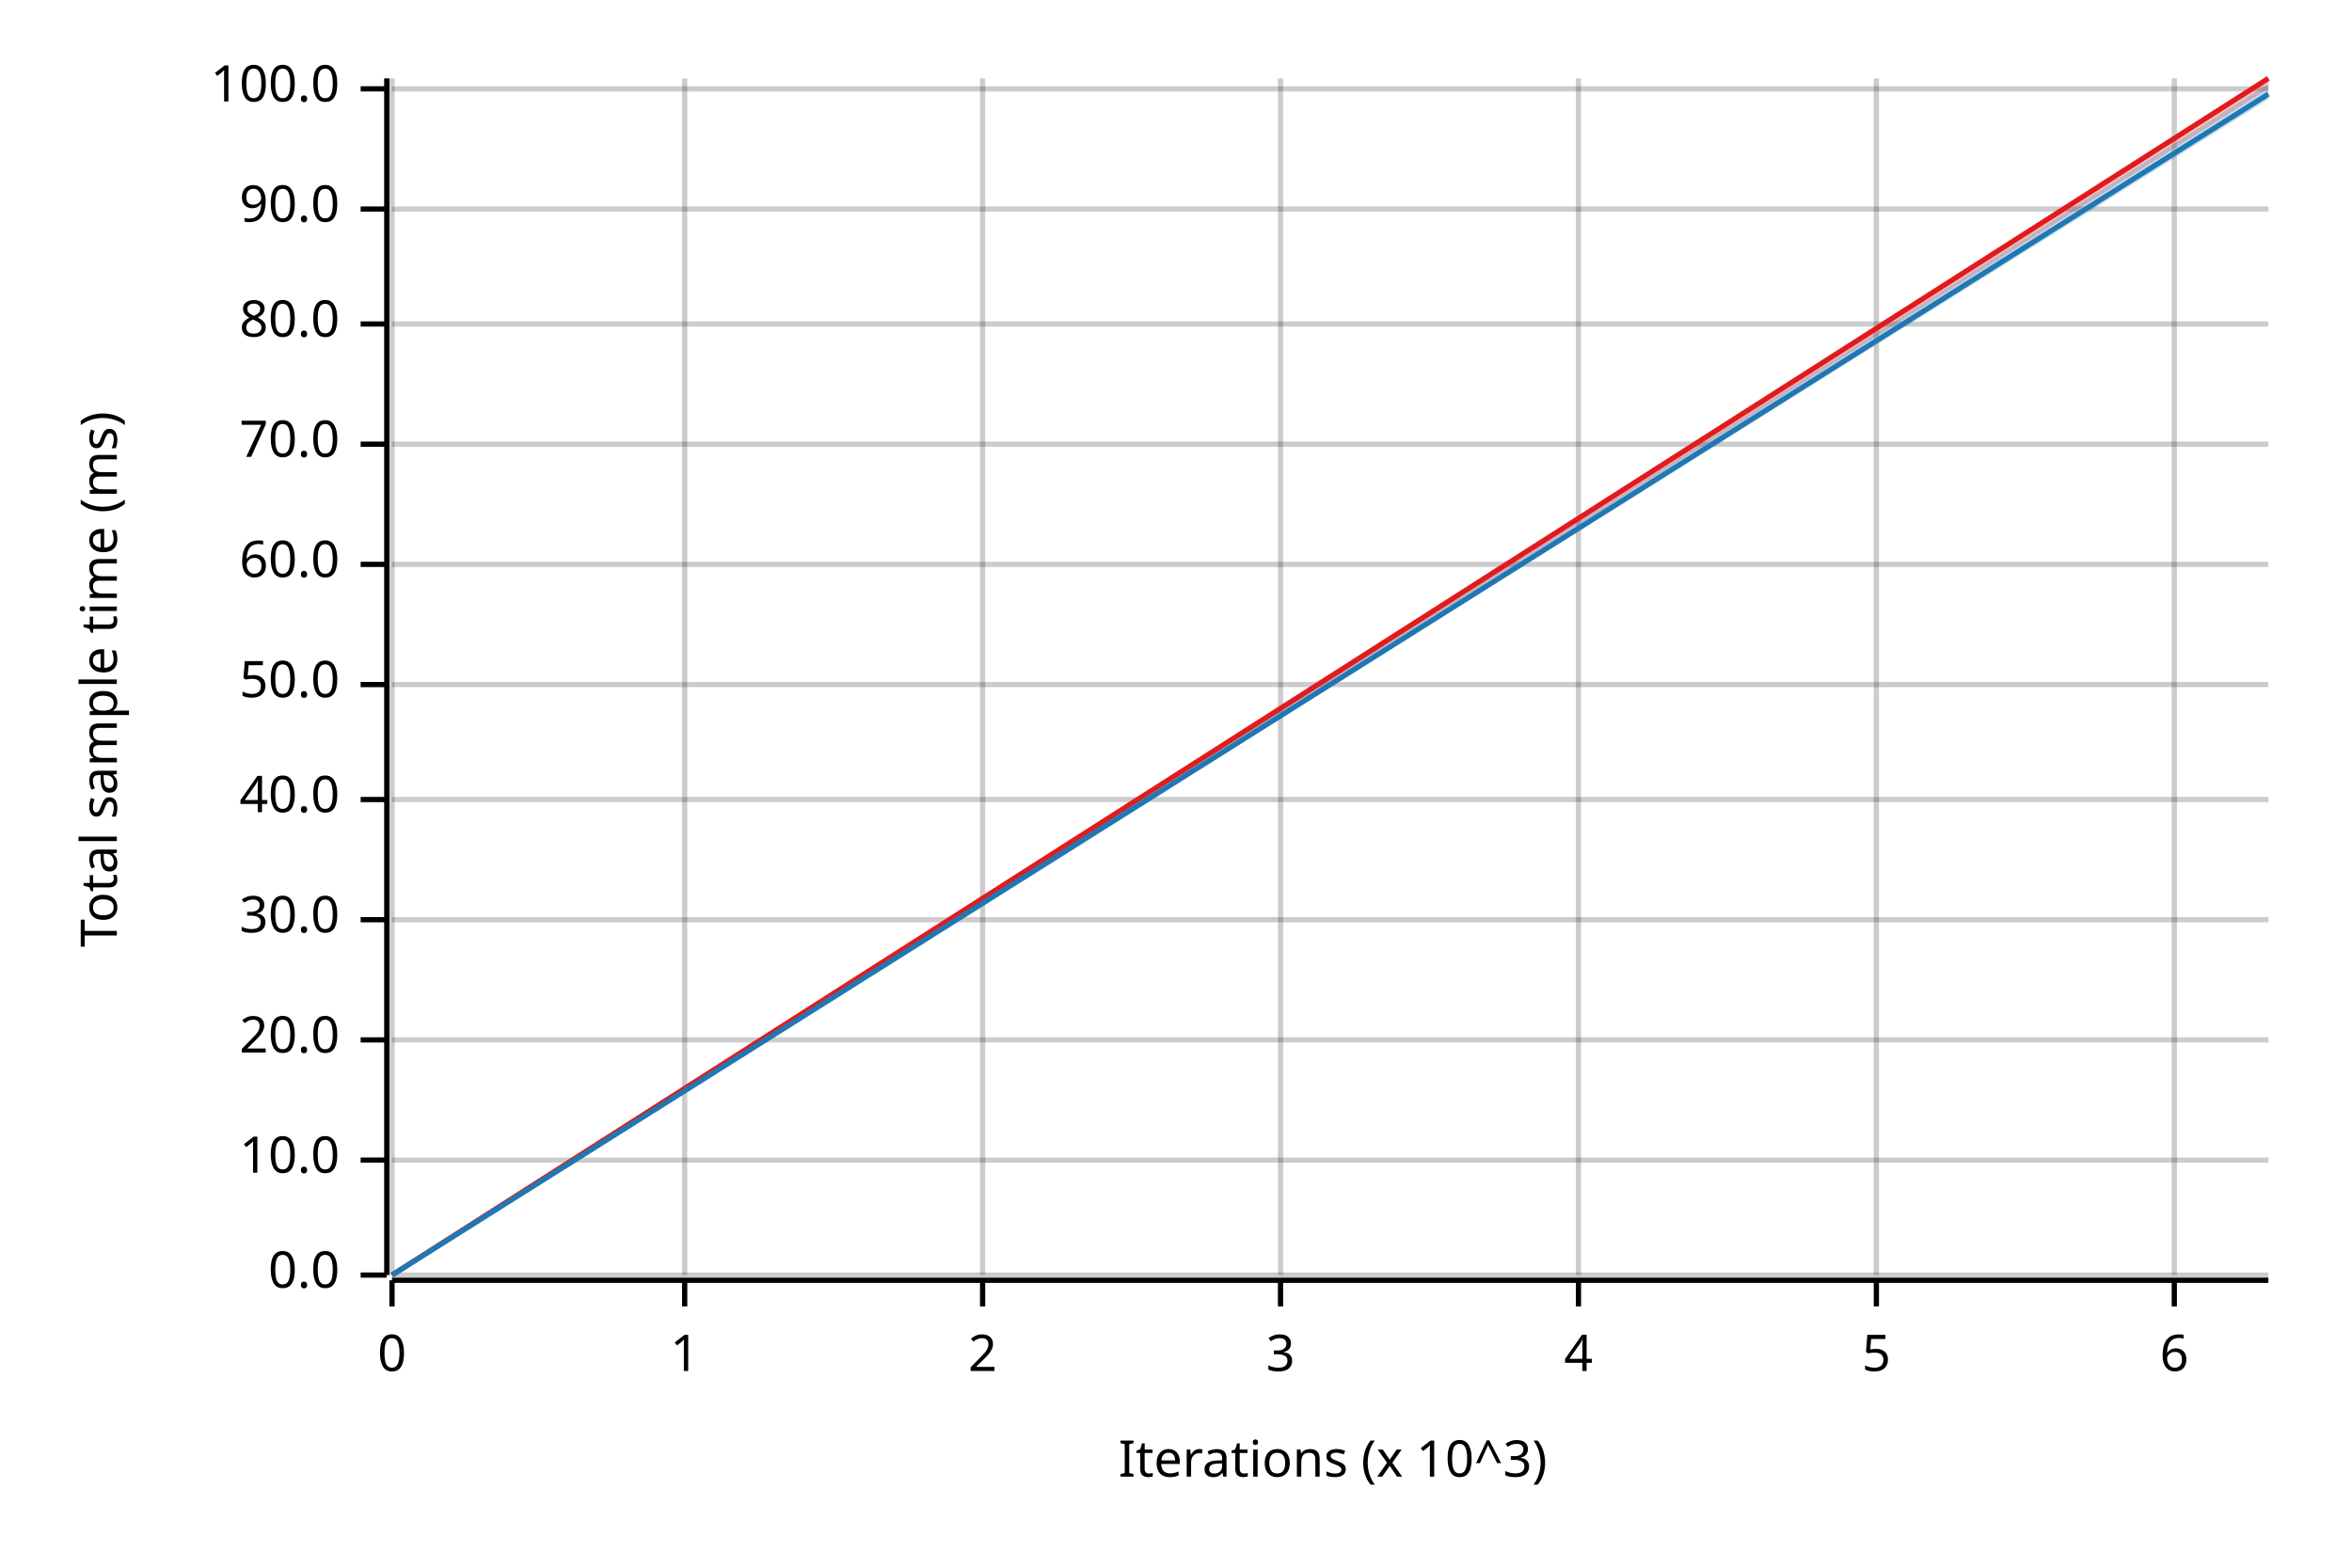
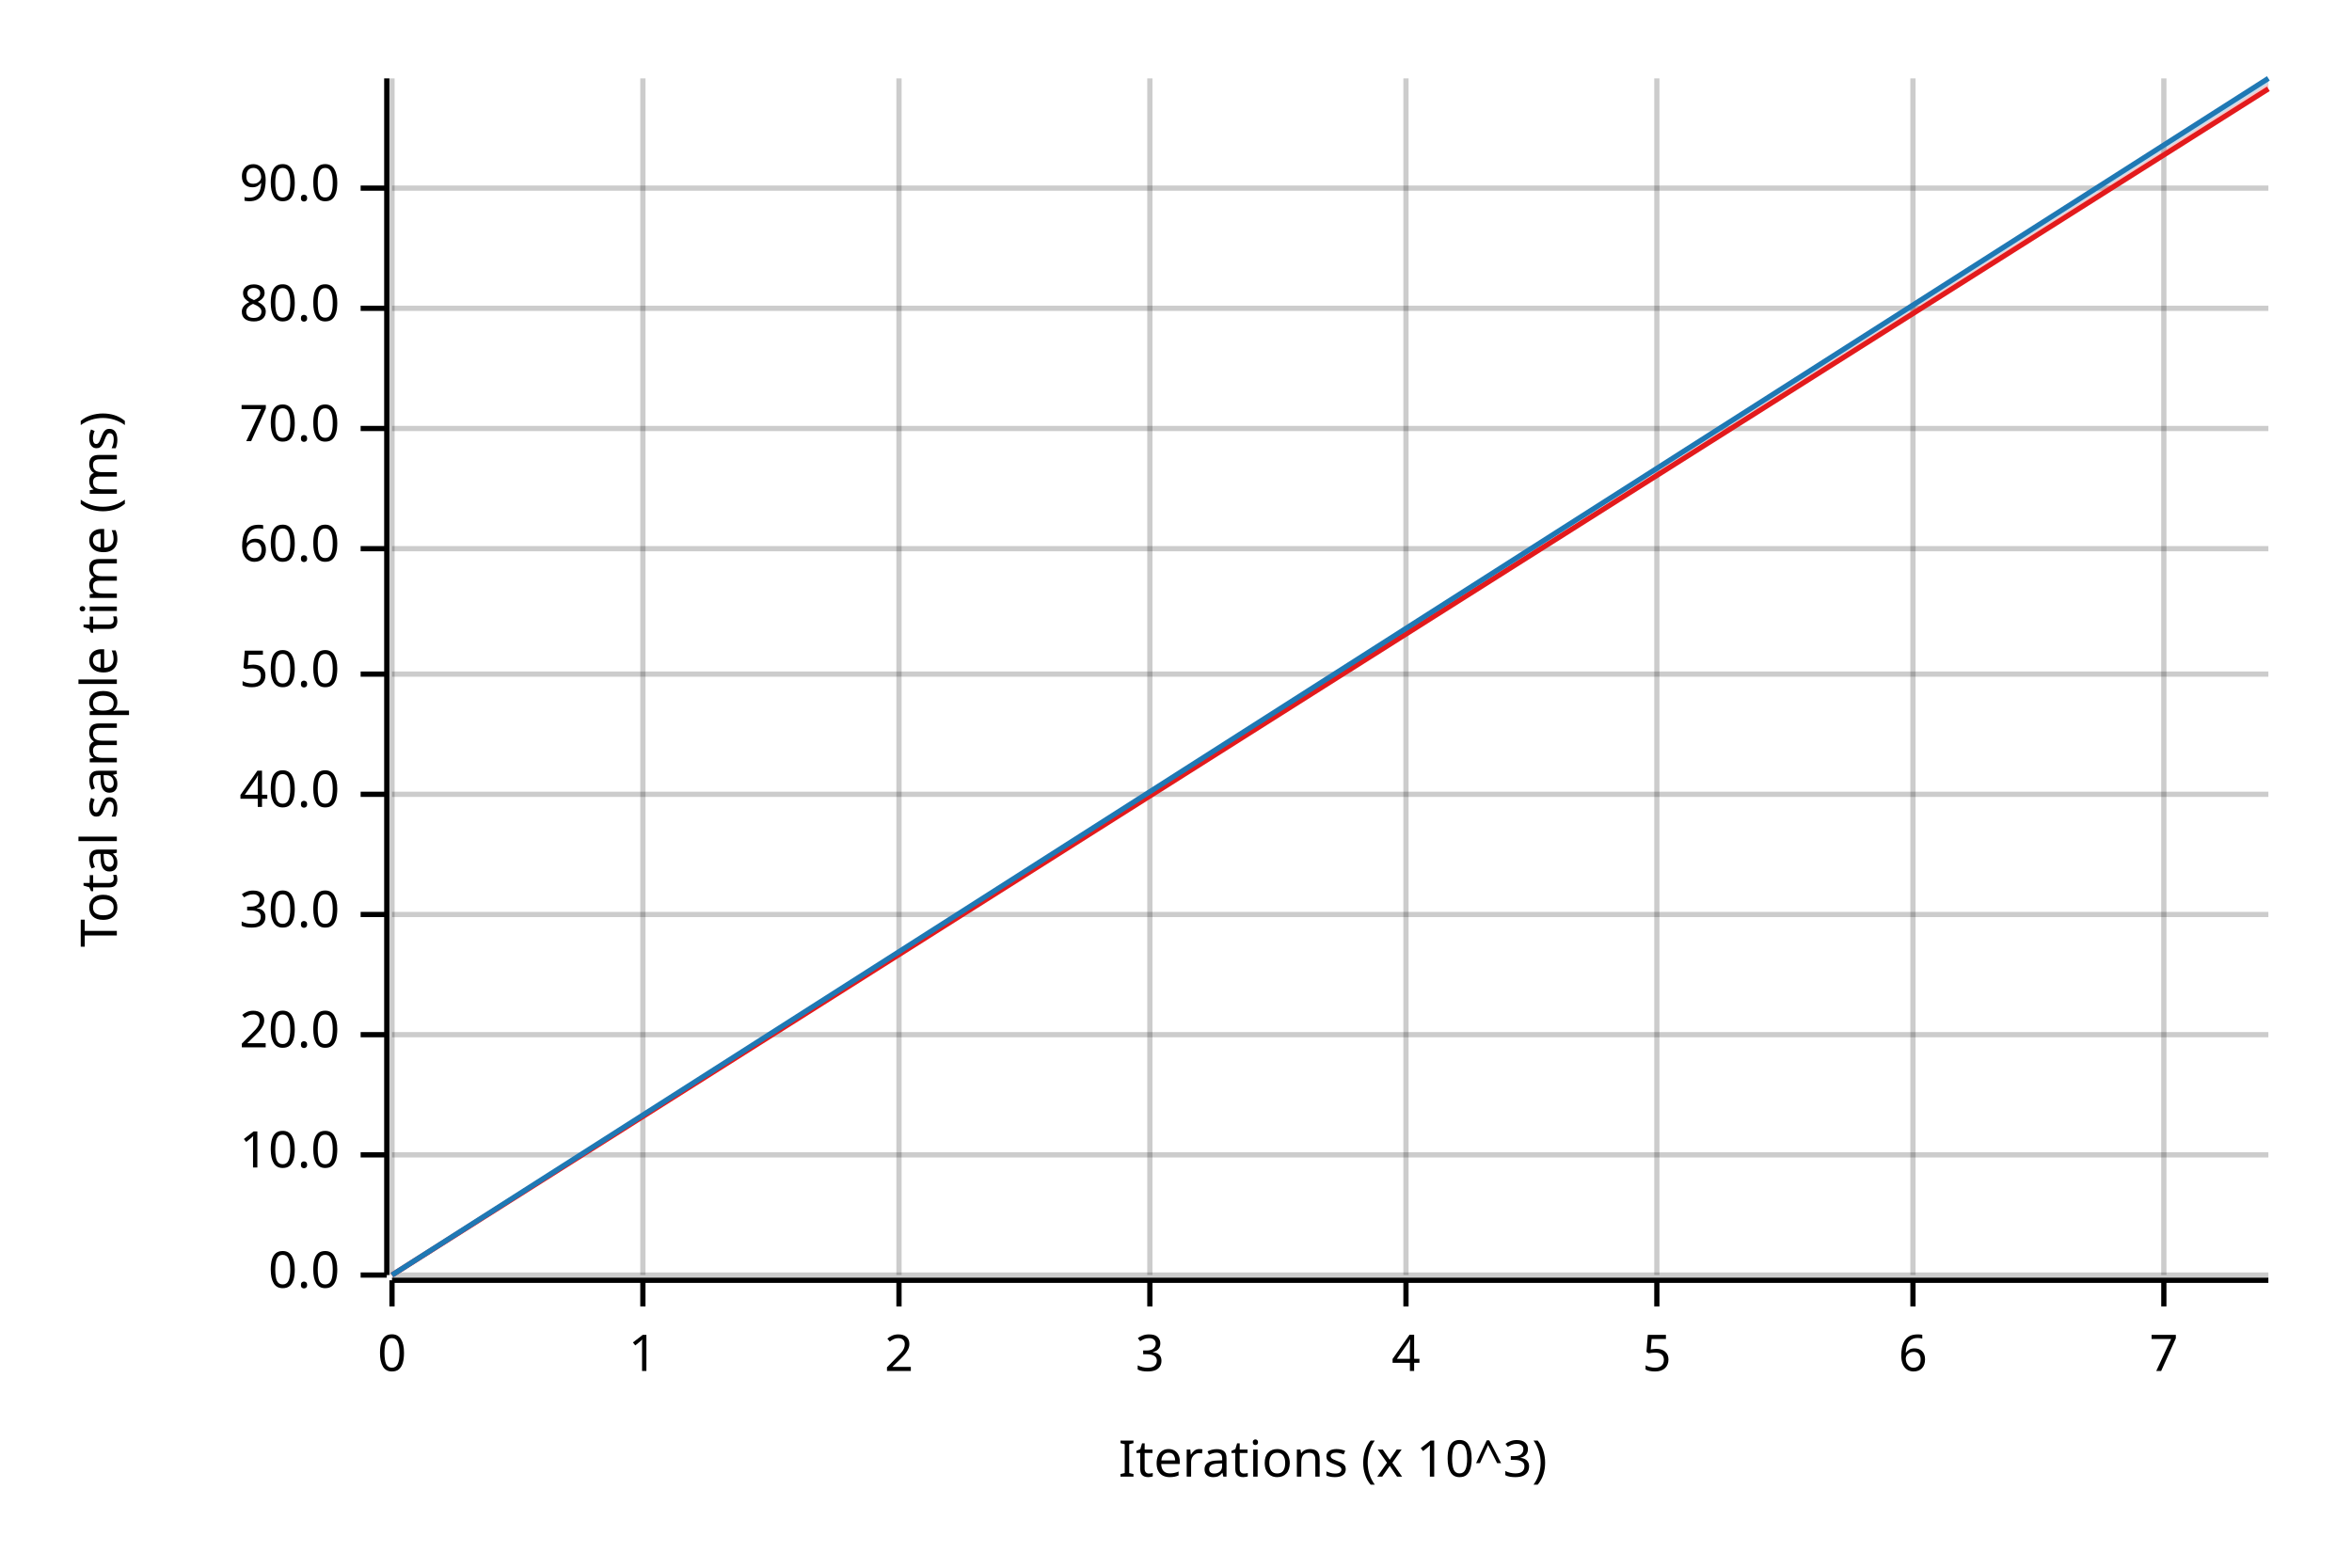
<svg xmlns="http://www.w3.org/2000/svg" width="450" height="300" viewBox="0 0 450 300">
  <text x="15" y="130" dy="0.76em" text-anchor="middle" font-family="sans-serif" font-size="9.677" opacity="1" fill="#000000" transform="rotate(270, 15, 130)">
Total sample time (ms)
</text>
  <text x="255" y="285" dy="-0.5ex" text-anchor="middle" font-family="sans-serif" font-size="9.677" opacity="1" fill="#000000">
Iterations (x 10^3)
</text>
  <line opacity="0.2" stroke="#000000" stroke-width="1" x1="75" y1="244" x2="75" y2="15" />
-   <line opacity="0.2" stroke="#000000" stroke-width="1" x1="131" y1="244" x2="131" y2="15" />
-   <line opacity="0.2" stroke="#000000" stroke-width="1" x1="188" y1="244" x2="188" y2="15" />
-   <line opacity="0.2" stroke="#000000" stroke-width="1" x1="245" y1="244" x2="245" y2="15" />
-   <line opacity="0.2" stroke="#000000" stroke-width="1" x1="302" y1="244" x2="302" y2="15" />
-   <line opacity="0.2" stroke="#000000" stroke-width="1" x1="359" y1="244" x2="359" y2="15" />
-   <line opacity="0.2" stroke="#000000" stroke-width="1" x1="416" y1="244" x2="416" y2="15" />
+   <line opacity="0.2" stroke="#000000" stroke-width="1" x1="123" y1="244" x2="123" y2="15" />
+   <line opacity="0.2" stroke="#000000" stroke-width="1" x1="172" y1="244" x2="172" y2="15" />
+   <line opacity="0.2" stroke="#000000" stroke-width="1" x1="220" y1="244" x2="220" y2="15" />
+   <line opacity="0.2" stroke="#000000" stroke-width="1" x1="269" y1="244" x2="269" y2="15" />
+   <line opacity="0.2" stroke="#000000" stroke-width="1" x1="317" y1="244" x2="317" y2="15" />
+   <line opacity="0.2" stroke="#000000" stroke-width="1" x1="366" y1="244" x2="366" y2="15" />
+   <line opacity="0.2" stroke="#000000" stroke-width="1" x1="414" y1="244" x2="414" y2="15" />
  <line opacity="0.2" stroke="#000000" stroke-width="1" x1="75" y1="244" x2="434" y2="244" />
-   <line opacity="0.2" stroke="#000000" stroke-width="1" x1="75" y1="222" x2="434" y2="222" />
-   <line opacity="0.2" stroke="#000000" stroke-width="1" x1="75" y1="199" x2="434" y2="199" />
-   <line opacity="0.2" stroke="#000000" stroke-width="1" x1="75" y1="176" x2="434" y2="176" />
-   <line opacity="0.2" stroke="#000000" stroke-width="1" x1="75" y1="153" x2="434" y2="153" />
-   <line opacity="0.2" stroke="#000000" stroke-width="1" x1="75" y1="131" x2="434" y2="131" />
-   <line opacity="0.2" stroke="#000000" stroke-width="1" x1="75" y1="108" x2="434" y2="108" />
-   <line opacity="0.2" stroke="#000000" stroke-width="1" x1="75" y1="85" x2="434" y2="85" />
-   <line opacity="0.2" stroke="#000000" stroke-width="1" x1="75" y1="62" x2="434" y2="62" />
-   <line opacity="0.2" stroke="#000000" stroke-width="1" x1="75" y1="40" x2="434" y2="40" />
-   <line opacity="0.2" stroke="#000000" stroke-width="1" x1="75" y1="17" x2="434" y2="17" />
+   <line opacity="0.2" stroke="#000000" stroke-width="1" x1="75" y1="221" x2="434" y2="221" />
+   <line opacity="0.2" stroke="#000000" stroke-width="1" x1="75" y1="198" x2="434" y2="198" />
+   <line opacity="0.2" stroke="#000000" stroke-width="1" x1="75" y1="175" x2="434" y2="175" />
+   <line opacity="0.2" stroke="#000000" stroke-width="1" x1="75" y1="152" x2="434" y2="152" />
+   <line opacity="0.2" stroke="#000000" stroke-width="1" x1="75" y1="129" x2="434" y2="129" />
+   <line opacity="0.2" stroke="#000000" stroke-width="1" x1="75" y1="105" x2="434" y2="105" />
+   <line opacity="0.2" stroke="#000000" stroke-width="1" x1="75" y1="82" x2="434" y2="82" />
+   <line opacity="0.2" stroke="#000000" stroke-width="1" x1="75" y1="59" x2="434" y2="59" />
+   <line opacity="0.2" stroke="#000000" stroke-width="1" x1="75" y1="36" x2="434" y2="36" />
  <polyline fill="none" opacity="1" stroke="#000000" stroke-width="1" points="74,15 74,244 " />
  <text x="65" y="244" dy="0.5ex" text-anchor="end" font-family="sans-serif" font-size="9.677" opacity="1" fill="#000000">
0.0
</text>
  <polyline fill="none" opacity="1" stroke="#000000" stroke-width="1" points="69,244 74,244 " />
-   <text x="65" y="222" dy="0.5ex" text-anchor="end" font-family="sans-serif" font-size="9.677" opacity="1" fill="#000000">
+   <text x="65" y="221" dy="0.5ex" text-anchor="end" font-family="sans-serif" font-size="9.677" opacity="1" fill="#000000">
10.0
</text>
-   <polyline fill="none" opacity="1" stroke="#000000" stroke-width="1" points="69,222 74,222 " />
-   <text x="65" y="199" dy="0.5ex" text-anchor="end" font-family="sans-serif" font-size="9.677" opacity="1" fill="#000000">
+   <polyline fill="none" opacity="1" stroke="#000000" stroke-width="1" points="69,221 74,221 " />
+   <text x="65" y="198" dy="0.5ex" text-anchor="end" font-family="sans-serif" font-size="9.677" opacity="1" fill="#000000">
20.0
</text>
-   <polyline fill="none" opacity="1" stroke="#000000" stroke-width="1" points="69,199 74,199 " />
-   <text x="65" y="176" dy="0.5ex" text-anchor="end" font-family="sans-serif" font-size="9.677" opacity="1" fill="#000000">
+   <polyline fill="none" opacity="1" stroke="#000000" stroke-width="1" points="69,198 74,198 " />
+   <text x="65" y="175" dy="0.5ex" text-anchor="end" font-family="sans-serif" font-size="9.677" opacity="1" fill="#000000">
30.0
</text>
-   <polyline fill="none" opacity="1" stroke="#000000" stroke-width="1" points="69,176 74,176 " />
-   <text x="65" y="153" dy="0.5ex" text-anchor="end" font-family="sans-serif" font-size="9.677" opacity="1" fill="#000000">
+   <polyline fill="none" opacity="1" stroke="#000000" stroke-width="1" points="69,175 74,175 " />
+   <text x="65" y="152" dy="0.5ex" text-anchor="end" font-family="sans-serif" font-size="9.677" opacity="1" fill="#000000">
40.0
</text>
-   <polyline fill="none" opacity="1" stroke="#000000" stroke-width="1" points="69,153 74,153 " />
-   <text x="65" y="131" dy="0.5ex" text-anchor="end" font-family="sans-serif" font-size="9.677" opacity="1" fill="#000000">
+   <polyline fill="none" opacity="1" stroke="#000000" stroke-width="1" points="69,152 74,152 " />
+   <text x="65" y="129" dy="0.5ex" text-anchor="end" font-family="sans-serif" font-size="9.677" opacity="1" fill="#000000">
50.0
</text>
-   <polyline fill="none" opacity="1" stroke="#000000" stroke-width="1" points="69,131 74,131 " />
-   <text x="65" y="108" dy="0.5ex" text-anchor="end" font-family="sans-serif" font-size="9.677" opacity="1" fill="#000000">
+   <polyline fill="none" opacity="1" stroke="#000000" stroke-width="1" points="69,129 74,129 " />
+   <text x="65" y="105" dy="0.5ex" text-anchor="end" font-family="sans-serif" font-size="9.677" opacity="1" fill="#000000">
60.0
</text>
-   <polyline fill="none" opacity="1" stroke="#000000" stroke-width="1" points="69,108 74,108 " />
-   <text x="65" y="85" dy="0.5ex" text-anchor="end" font-family="sans-serif" font-size="9.677" opacity="1" fill="#000000">
+   <polyline fill="none" opacity="1" stroke="#000000" stroke-width="1" points="69,105 74,105 " />
+   <text x="65" y="82" dy="0.5ex" text-anchor="end" font-family="sans-serif" font-size="9.677" opacity="1" fill="#000000">
70.0
</text>
-   <polyline fill="none" opacity="1" stroke="#000000" stroke-width="1" points="69,85 74,85 " />
-   <text x="65" y="62" dy="0.5ex" text-anchor="end" font-family="sans-serif" font-size="9.677" opacity="1" fill="#000000">
+   <polyline fill="none" opacity="1" stroke="#000000" stroke-width="1" points="69,82 74,82 " />
+   <text x="65" y="59" dy="0.5ex" text-anchor="end" font-family="sans-serif" font-size="9.677" opacity="1" fill="#000000">
80.0
</text>
-   <polyline fill="none" opacity="1" stroke="#000000" stroke-width="1" points="69,62 74,62 " />
-   <text x="65" y="40" dy="0.5ex" text-anchor="end" font-family="sans-serif" font-size="9.677" opacity="1" fill="#000000">
+   <polyline fill="none" opacity="1" stroke="#000000" stroke-width="1" points="69,59 74,59 " />
+   <text x="65" y="36" dy="0.5ex" text-anchor="end" font-family="sans-serif" font-size="9.677" opacity="1" fill="#000000">
90.0
</text>
-   <polyline fill="none" opacity="1" stroke="#000000" stroke-width="1" points="69,40 74,40 " />
-   <text x="65" y="17" dy="0.5ex" text-anchor="end" font-family="sans-serif" font-size="9.677" opacity="1" fill="#000000">
- 100.0
- </text>
-   <polyline fill="none" opacity="1" stroke="#000000" stroke-width="1" points="69,17 74,17 " />
+   <polyline fill="none" opacity="1" stroke="#000000" stroke-width="1" points="69,36 74,36 " />
  <polyline fill="none" opacity="1" stroke="#000000" stroke-width="1" points="75,245 434,245 " />
  <text x="75" y="255" dy="0.76em" text-anchor="middle" font-family="sans-serif" font-size="9.677" opacity="1" fill="#000000">
0
</text>
  <polyline fill="none" opacity="1" stroke="#000000" stroke-width="1" points="75,245 75,250 " />
-   <text x="131" y="255" dy="0.76em" text-anchor="middle" font-family="sans-serif" font-size="9.677" opacity="1" fill="#000000">
+   <text x="123" y="255" dy="0.76em" text-anchor="middle" font-family="sans-serif" font-size="9.677" opacity="1" fill="#000000">
1
</text>
-   <polyline fill="none" opacity="1" stroke="#000000" stroke-width="1" points="131,245 131,250 " />
-   <text x="188" y="255" dy="0.76em" text-anchor="middle" font-family="sans-serif" font-size="9.677" opacity="1" fill="#000000">
+   <polyline fill="none" opacity="1" stroke="#000000" stroke-width="1" points="123,245 123,250 " />
+   <text x="172" y="255" dy="0.76em" text-anchor="middle" font-family="sans-serif" font-size="9.677" opacity="1" fill="#000000">
2
</text>
-   <polyline fill="none" opacity="1" stroke="#000000" stroke-width="1" points="188,245 188,250 " />
-   <text x="245" y="255" dy="0.76em" text-anchor="middle" font-family="sans-serif" font-size="9.677" opacity="1" fill="#000000">
+   <polyline fill="none" opacity="1" stroke="#000000" stroke-width="1" points="172,245 172,250 " />
+   <text x="220" y="255" dy="0.76em" text-anchor="middle" font-family="sans-serif" font-size="9.677" opacity="1" fill="#000000">
3
</text>
-   <polyline fill="none" opacity="1" stroke="#000000" stroke-width="1" points="245,245 245,250 " />
-   <text x="302" y="255" dy="0.76em" text-anchor="middle" font-family="sans-serif" font-size="9.677" opacity="1" fill="#000000">
+   <polyline fill="none" opacity="1" stroke="#000000" stroke-width="1" points="220,245 220,250 " />
+   <text x="269" y="255" dy="0.76em" text-anchor="middle" font-family="sans-serif" font-size="9.677" opacity="1" fill="#000000">
4
</text>
-   <polyline fill="none" opacity="1" stroke="#000000" stroke-width="1" points="302,245 302,250 " />
-   <text x="359" y="255" dy="0.76em" text-anchor="middle" font-family="sans-serif" font-size="9.677" opacity="1" fill="#000000">
+   <polyline fill="none" opacity="1" stroke="#000000" stroke-width="1" points="269,245 269,250 " />
+   <text x="317" y="255" dy="0.76em" text-anchor="middle" font-family="sans-serif" font-size="9.677" opacity="1" fill="#000000">
5
</text>
-   <polyline fill="none" opacity="1" stroke="#000000" stroke-width="1" points="359,245 359,250 " />
-   <text x="416" y="255" dy="0.76em" text-anchor="middle" font-family="sans-serif" font-size="9.677" opacity="1" fill="#000000">
+   <polyline fill="none" opacity="1" stroke="#000000" stroke-width="1" points="317,245 317,250 " />
+   <text x="366" y="255" dy="0.76em" text-anchor="middle" font-family="sans-serif" font-size="9.677" opacity="1" fill="#000000">
6
</text>
-   <polyline fill="none" opacity="1" stroke="#000000" stroke-width="1" points="416,245 416,250 " />
-   <polyline fill="none" opacity="1" stroke="#E31A1C" stroke-width="1" points="75,244 434,15 " />
-   <polygon opacity="0.25" fill="#E31A1C" points="75,244 434,17 434,15 " />
-   <polyline fill="none" opacity="1" stroke="#1F78B4" stroke-width="1" points="75,244 434,18 " />
-   <polygon opacity="0.25" fill="#1F78B4" points="75,244 434,19 434,16 " />
+   <polyline fill="none" opacity="1" stroke="#000000" stroke-width="1" points="366,245 366,250 " />
+   <text x="414" y="255" dy="0.76em" text-anchor="middle" font-family="sans-serif" font-size="9.677" opacity="1" fill="#000000">
+ 7
+ </text>
+   <polyline fill="none" opacity="1" stroke="#000000" stroke-width="1" points="414,245 414,250 " />
+   <polyline fill="none" opacity="1" stroke="#E31A1C" stroke-width="1" points="75,244 434,17 " />
+   <polygon opacity="0.25" fill="#E31A1C" points="75,244 434,17 434,16 " />
+   <polyline fill="none" opacity="1" stroke="#1F78B4" stroke-width="1" points="75,244 434,15 " />
+   <polygon opacity="0.25" fill="#1F78B4" points="75,244 434,16 434,15 " />
</svg>
